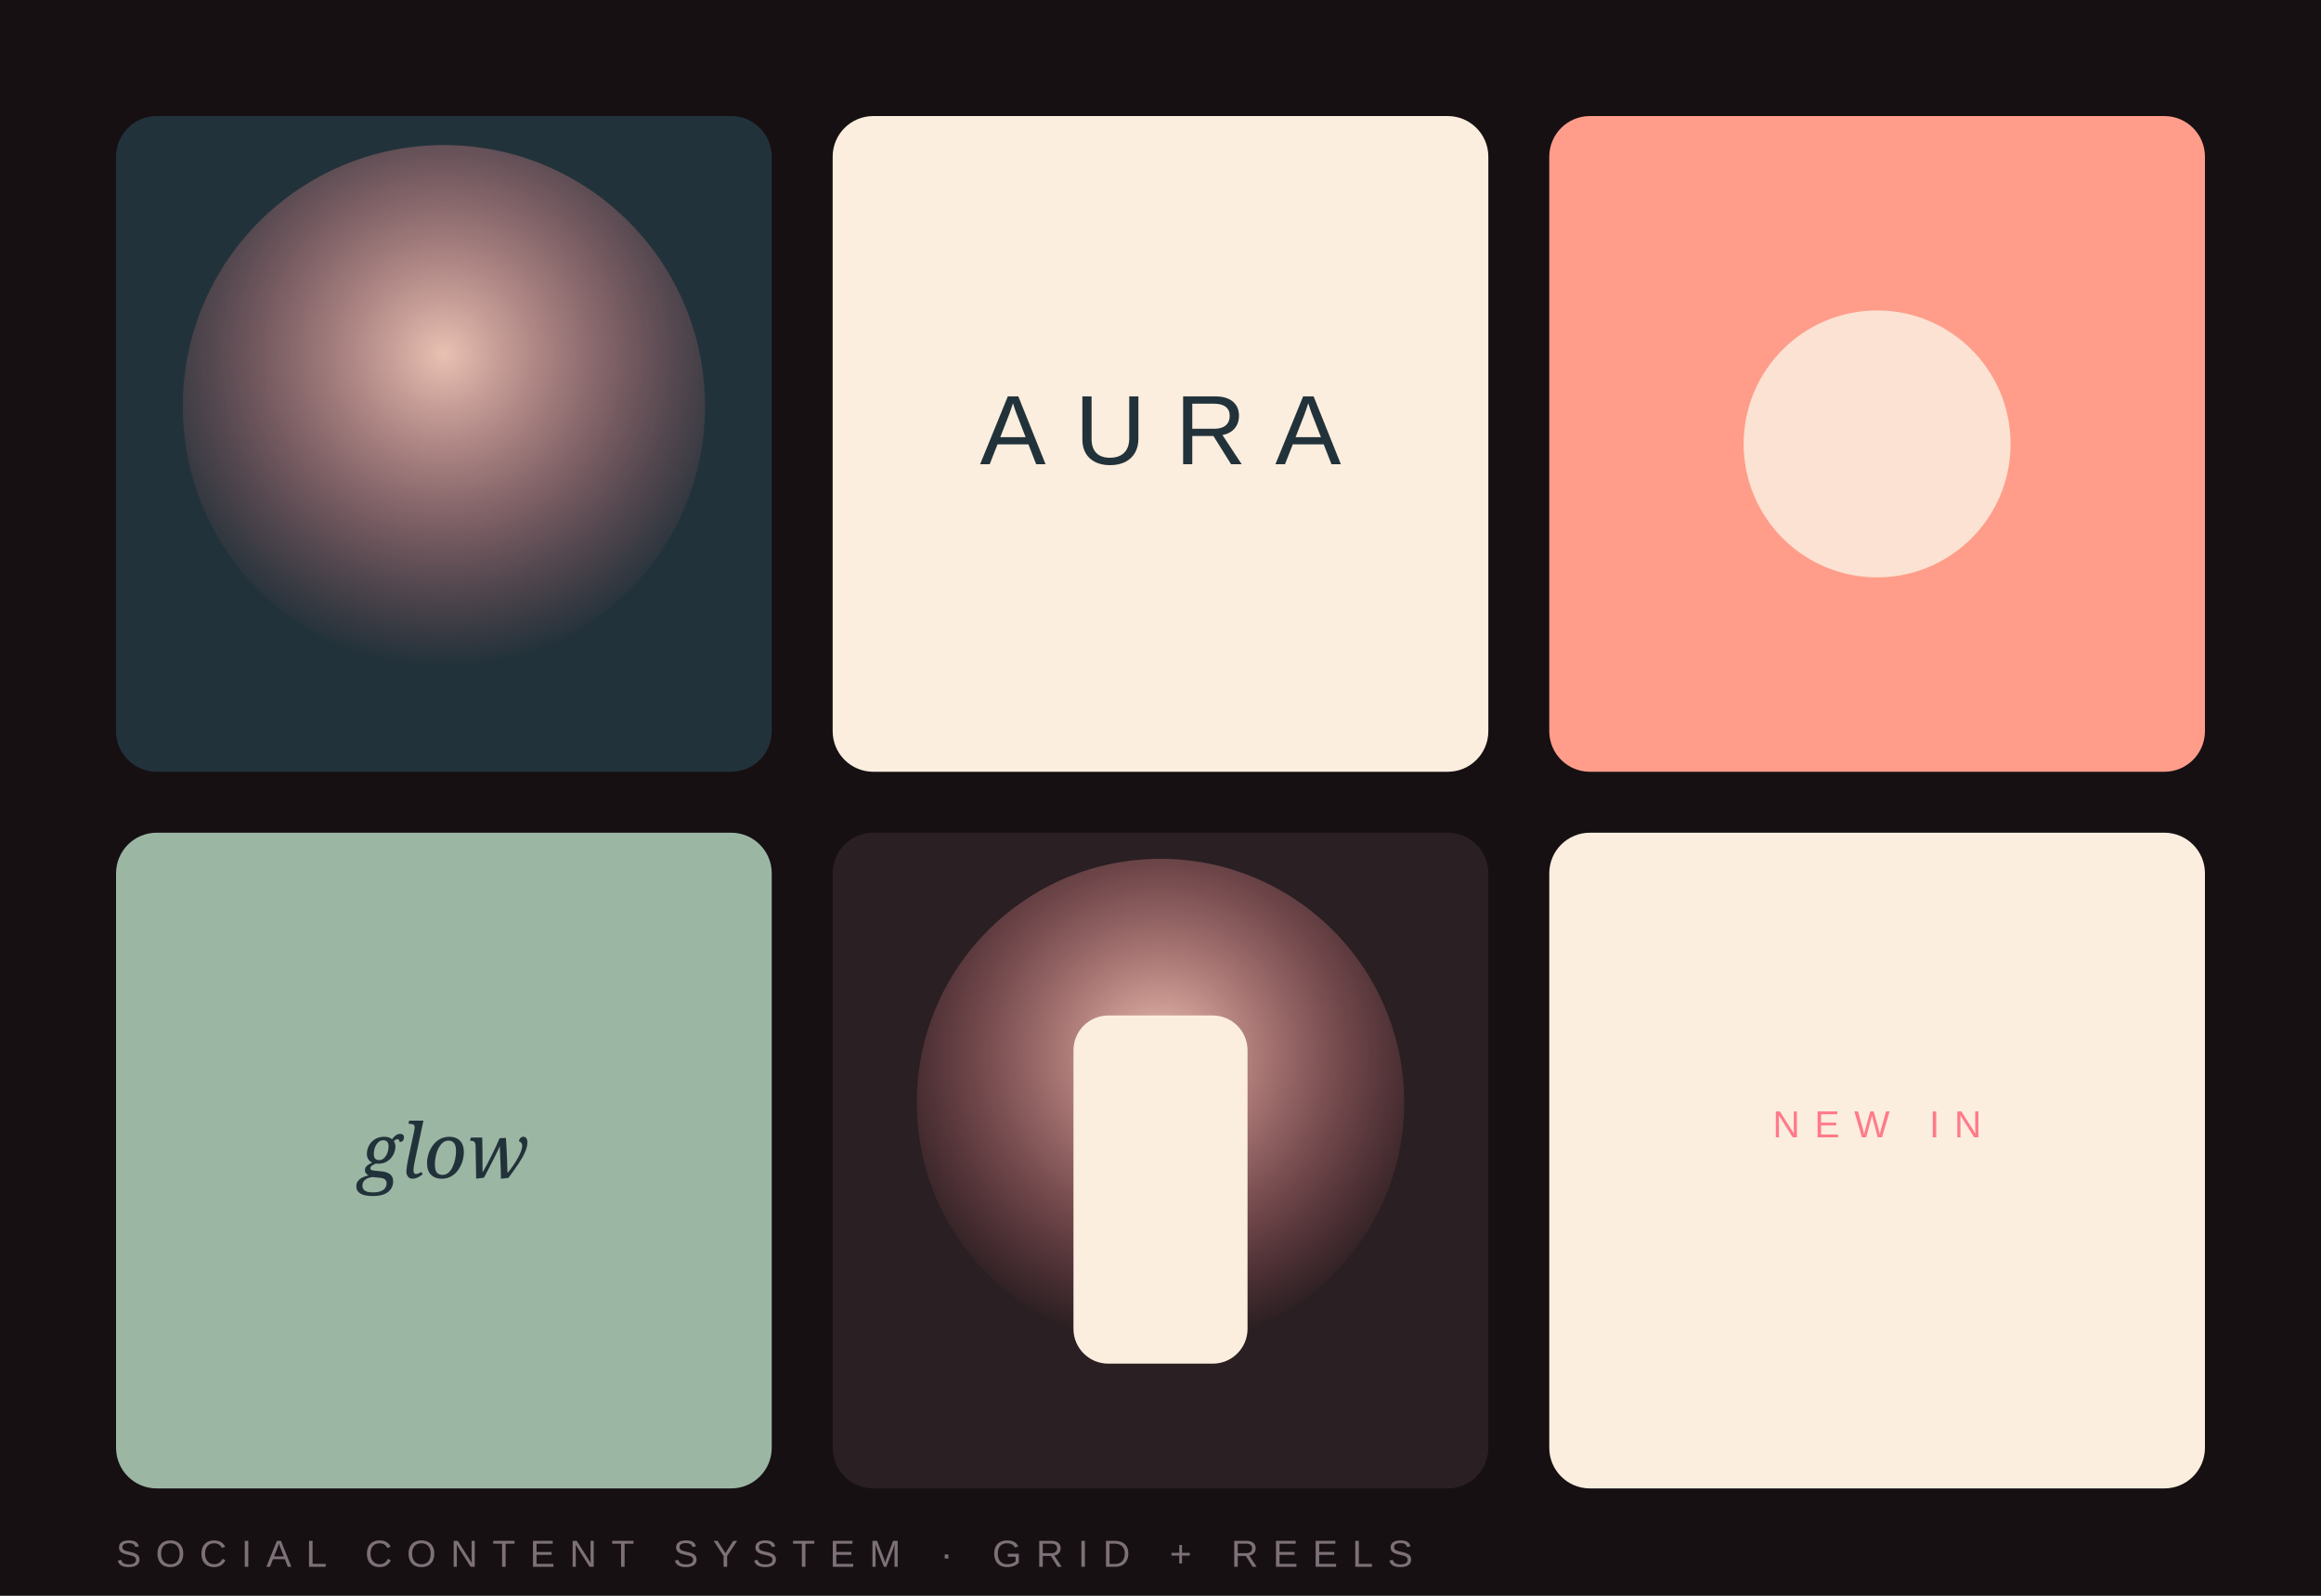
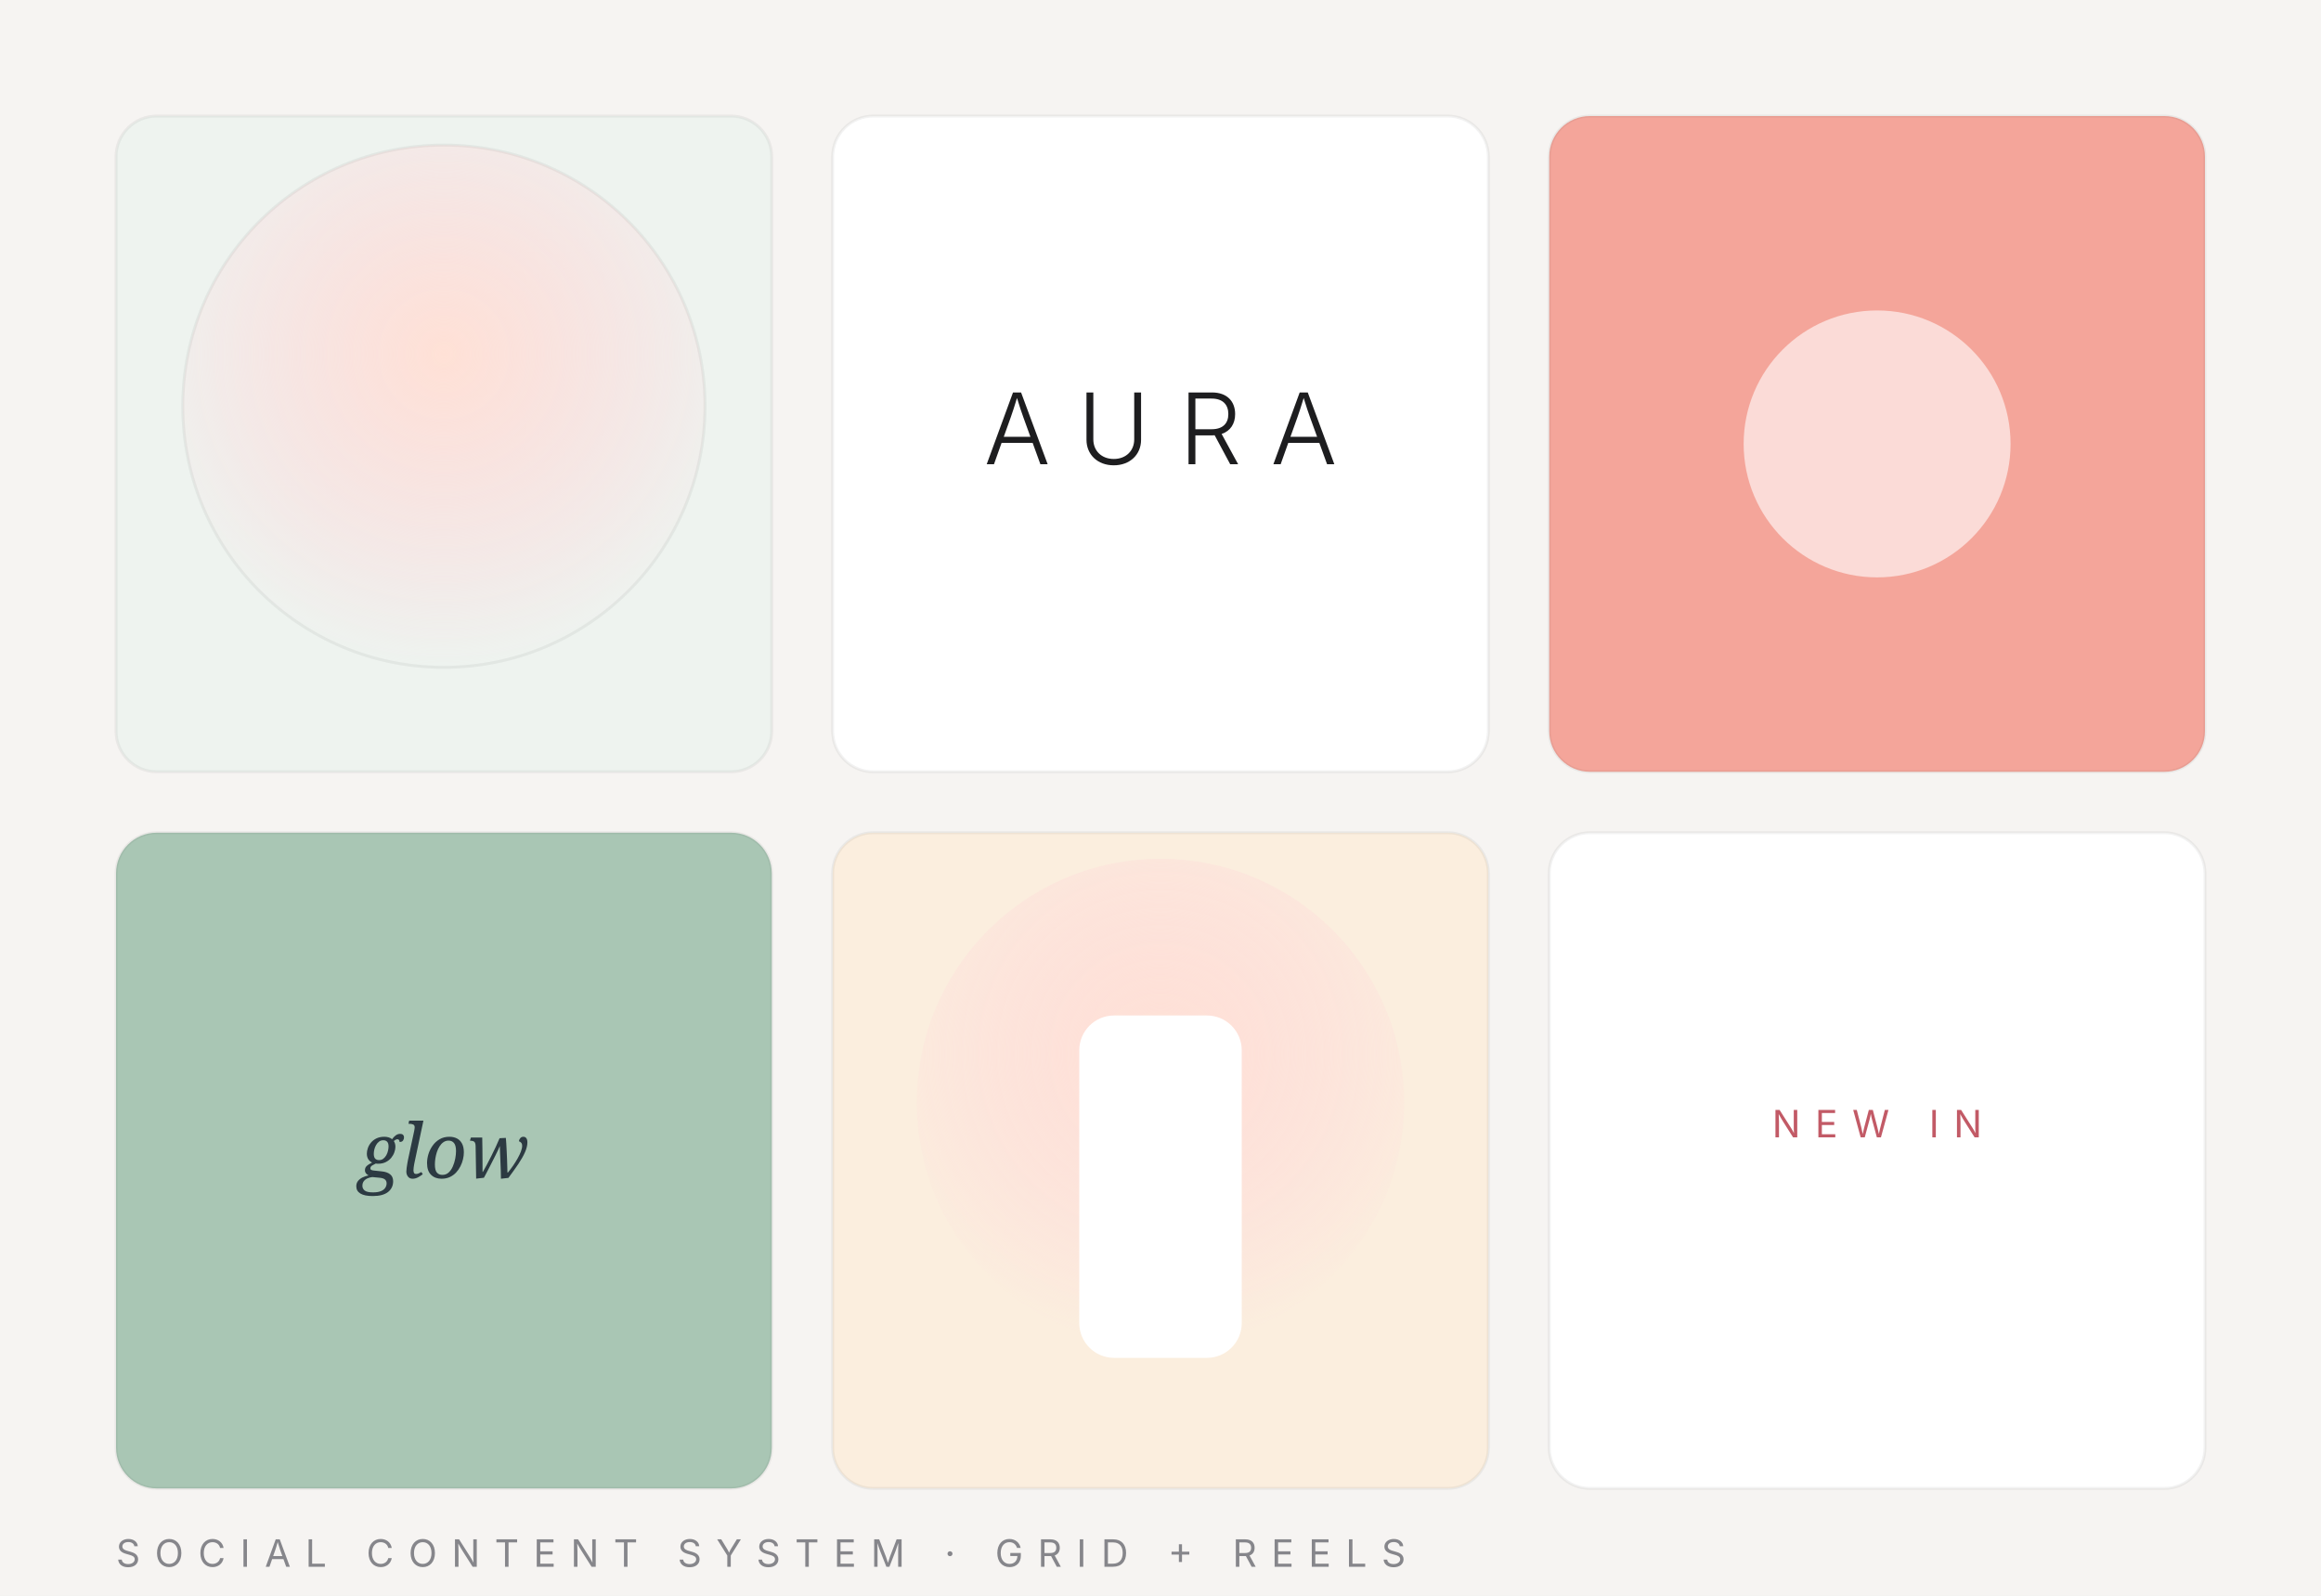
<svg xmlns="http://www.w3.org/2000/svg" viewBox="0 0 800 550" role="img" aria-label="Aura social content system">
  <defs>
    <radialGradient id="as-g" cx="0.5" cy="0.4" r="0.6">
-       <stop offset="0" stop-color="#ffd2c0" stop-opacity="0.9" />
-       <stop offset="1" stop-color="#ff7a8a" stop-opacity="0" />
+       <stop offset="0" stop-color="#ffe1d6" stop-opacity="1" />
+       <stop offset="1" stop-color="#ffd0d8" stop-opacity="0" />
    </radialGradient>
  </defs>
-   <rect width="800" height="550" fill="#161013" />
-   <g>
-     <rect x="40" y="40" width="226" height="226" rx="14" fill="#22323a" />
+   <rect width="800" height="550" fill="#f6f4f2" />
+   <g stroke="#0000000d">
+     <rect x="40" y="40" width="226" height="226" rx="14" fill="#eef3ef" />
    <ellipse cx="153" cy="140" rx="90" ry="90" fill="url(#as-g)" />
-     <rect x="287" y="40" width="226" height="226" rx="14" fill="#fbeede" />
-     <text x="400" y="160" text-anchor="middle" font-family="Sora, Arial, sans-serif" font-weight="300" font-size="34" letter-spacing="10" fill="#22323a">AURA</text>
-     <rect x="534" y="40" width="226" height="226" rx="14" fill="#ff9d8a" />
-     <circle cx="647" cy="153" r="46" fill="#fbeede" opacity="0.85" />
-     <rect x="40" y="287" width="226" height="226" rx="14" fill="#9bb7a4" />
-     <text x="153" y="406" text-anchor="middle" font-family="Georgia, serif" font-style="italic" font-size="26" fill="#22323a">glow</text>
-     <rect x="287" y="287" width="226" height="226" rx="14" fill="#2a1f22" />
-     <ellipse cx="400" cy="380" rx="84" ry="84" fill="url(#as-g)" />
-     <rect x="370" y="350" width="60" height="120" rx="12" fill="#fbeede" />
-     <rect x="534" y="287" width="226" height="226" rx="14" fill="#fbeede" />
-     <text x="647" y="392" text-anchor="middle" font-family="Sora, Arial, sans-serif" font-size="13" letter-spacing="5" fill="#ff7a8a">NEW IN</text>
+     <rect x="287" y="40" width="226" height="226" rx="14" fill="#ffffff" />
+     <rect x="534" y="40" width="226" height="226" rx="14" fill="#f4a59a" />
+     <rect x="40" y="287" width="226" height="226" rx="14" fill="#a9c6b4" />
+     <rect x="287" y="287" width="226" height="226" rx="14" fill="#fbeede" />
+     <rect x="534" y="287" width="226" height="226" rx="14" fill="#ffffff" />
  </g>
-   <text x="40" y="540" font-family="Sora, Arial, sans-serif" font-size="13" letter-spacing="5" fill="#7d7177">SOCIAL CONTENT SYSTEM · GRID + REELS</text>
+   <text x="400" y="160" text-anchor="middle" font-family="Inter, Arial, sans-serif" font-weight="300" font-size="34" letter-spacing="10" fill="#1d1d1f">AURA</text>
+   <circle cx="647" cy="153" r="46" fill="#ffffff" opacity="0.6" />
+   <text x="153" y="406" text-anchor="middle" font-family="Georgia, serif" font-style="italic" font-size="26" fill="#2c3a42">glow</text>
+   <ellipse cx="400" cy="380" rx="84" ry="84" fill="url(#as-g)" />
+   <rect x="372" y="350" width="56" height="118" rx="12" fill="#ffffff" />
+   <text x="647" y="392" text-anchor="middle" font-family="Inter, Arial, sans-serif" font-size="13" letter-spacing="5" fill="#c25a66">NEW IN</text>
+   <text x="40" y="540" font-family="Inter, Arial, sans-serif" font-size="13" letter-spacing="5" fill="#86868b">SOCIAL CONTENT SYSTEM · GRID + REELS</text>
</svg>
